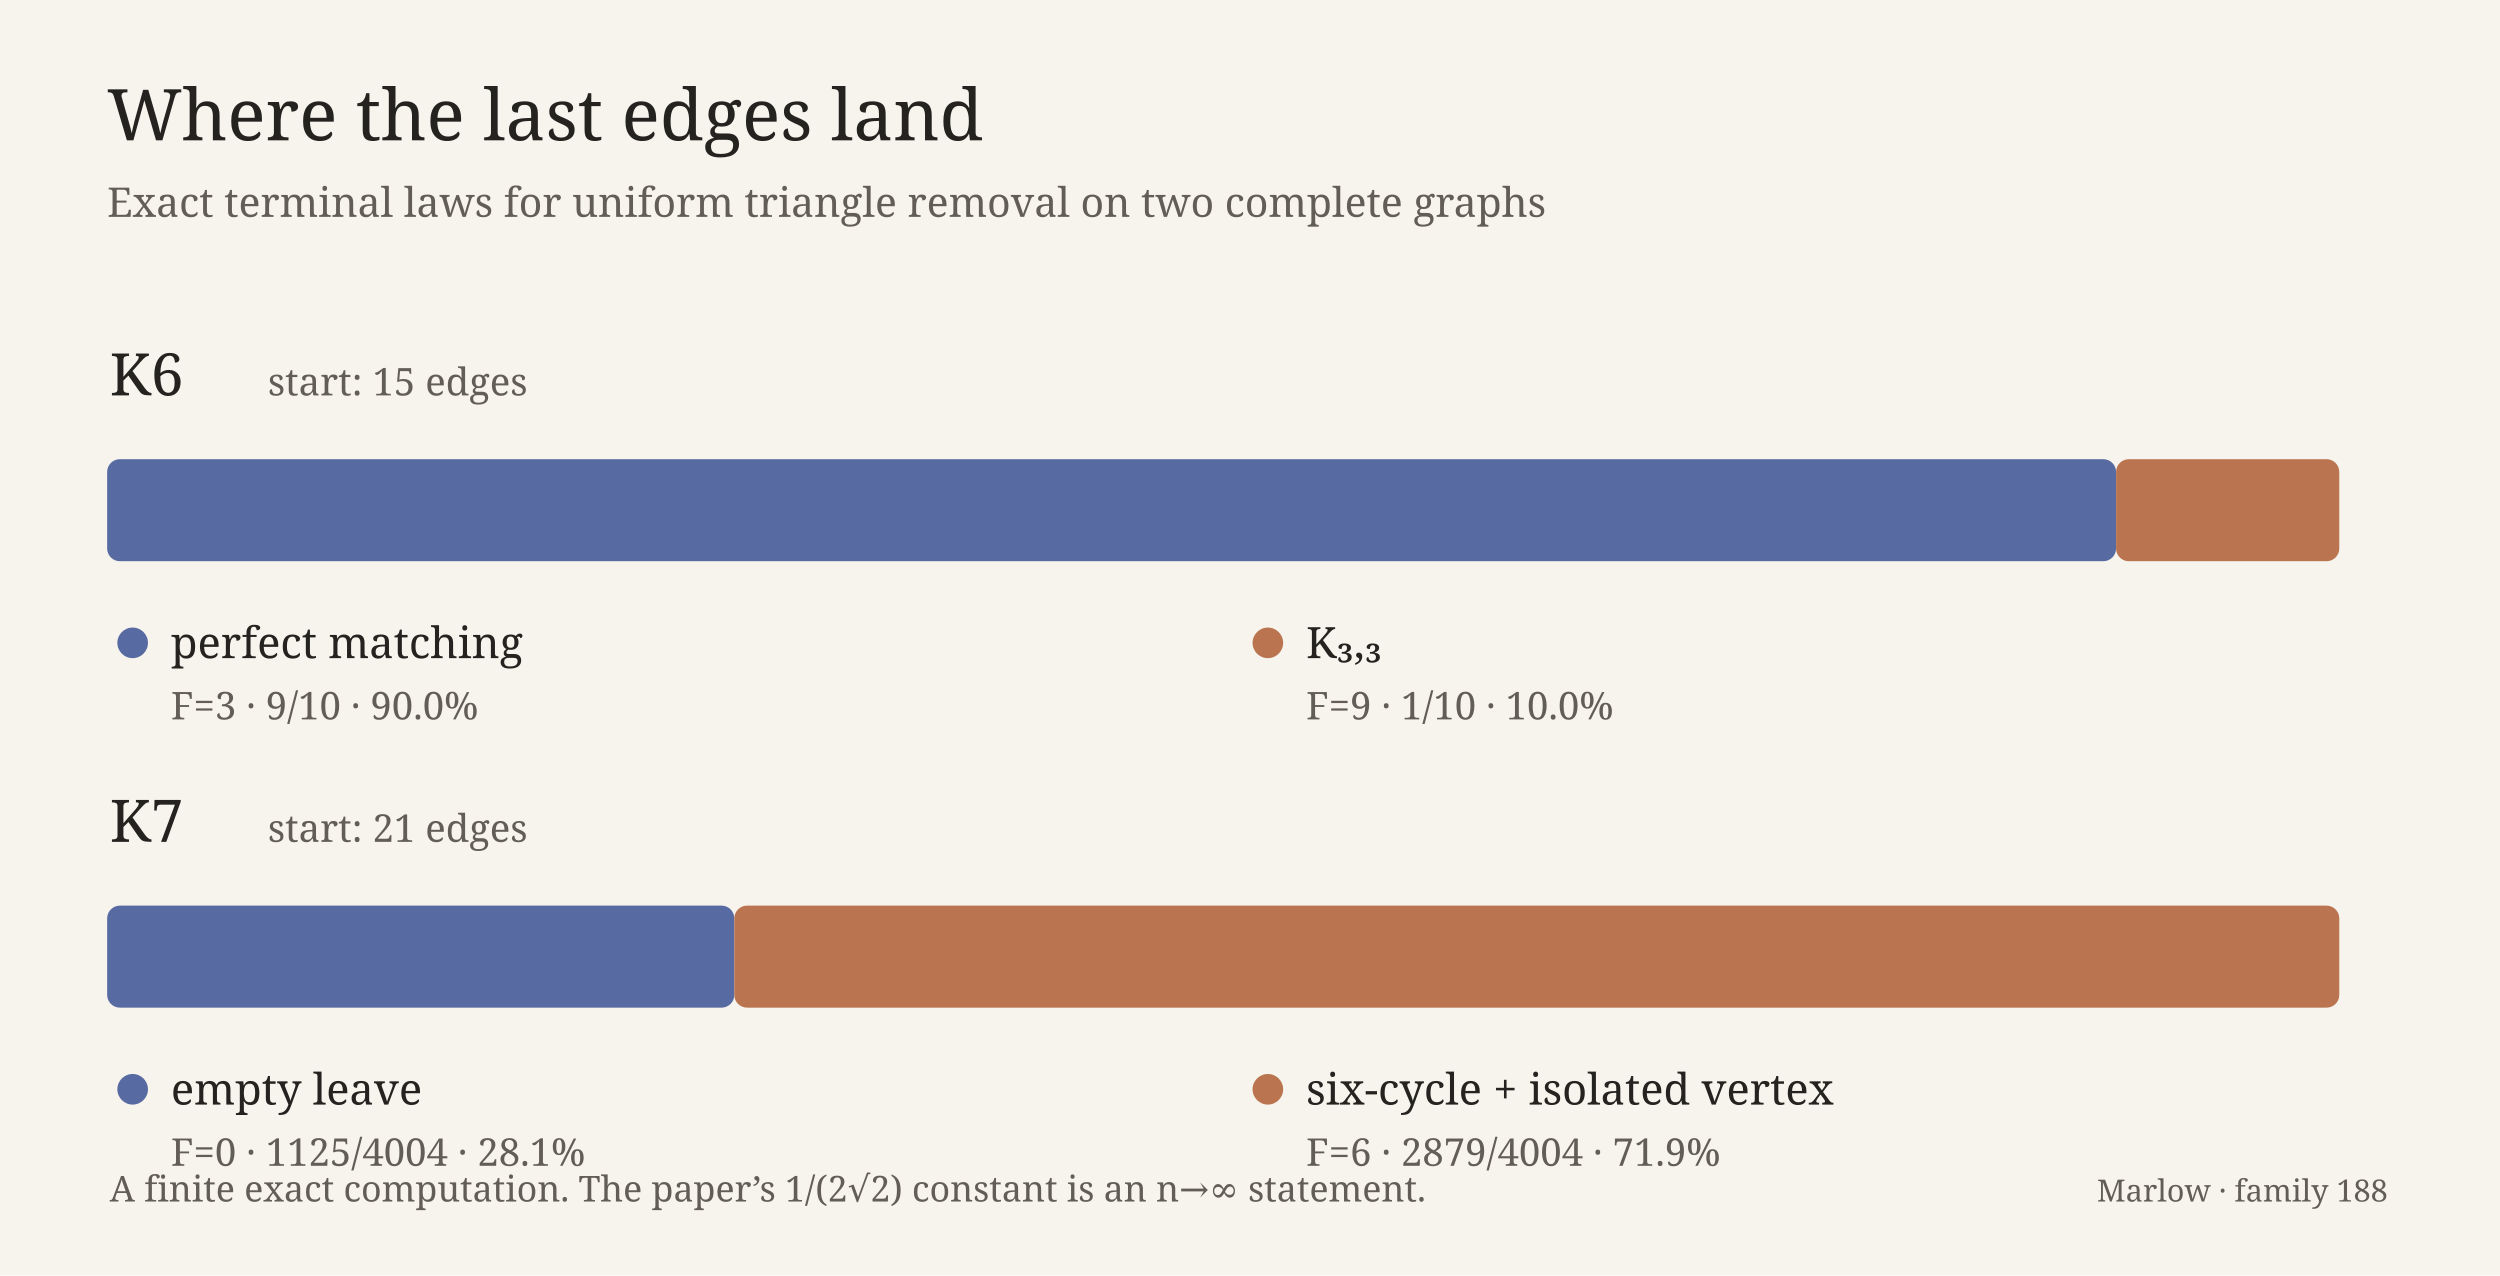
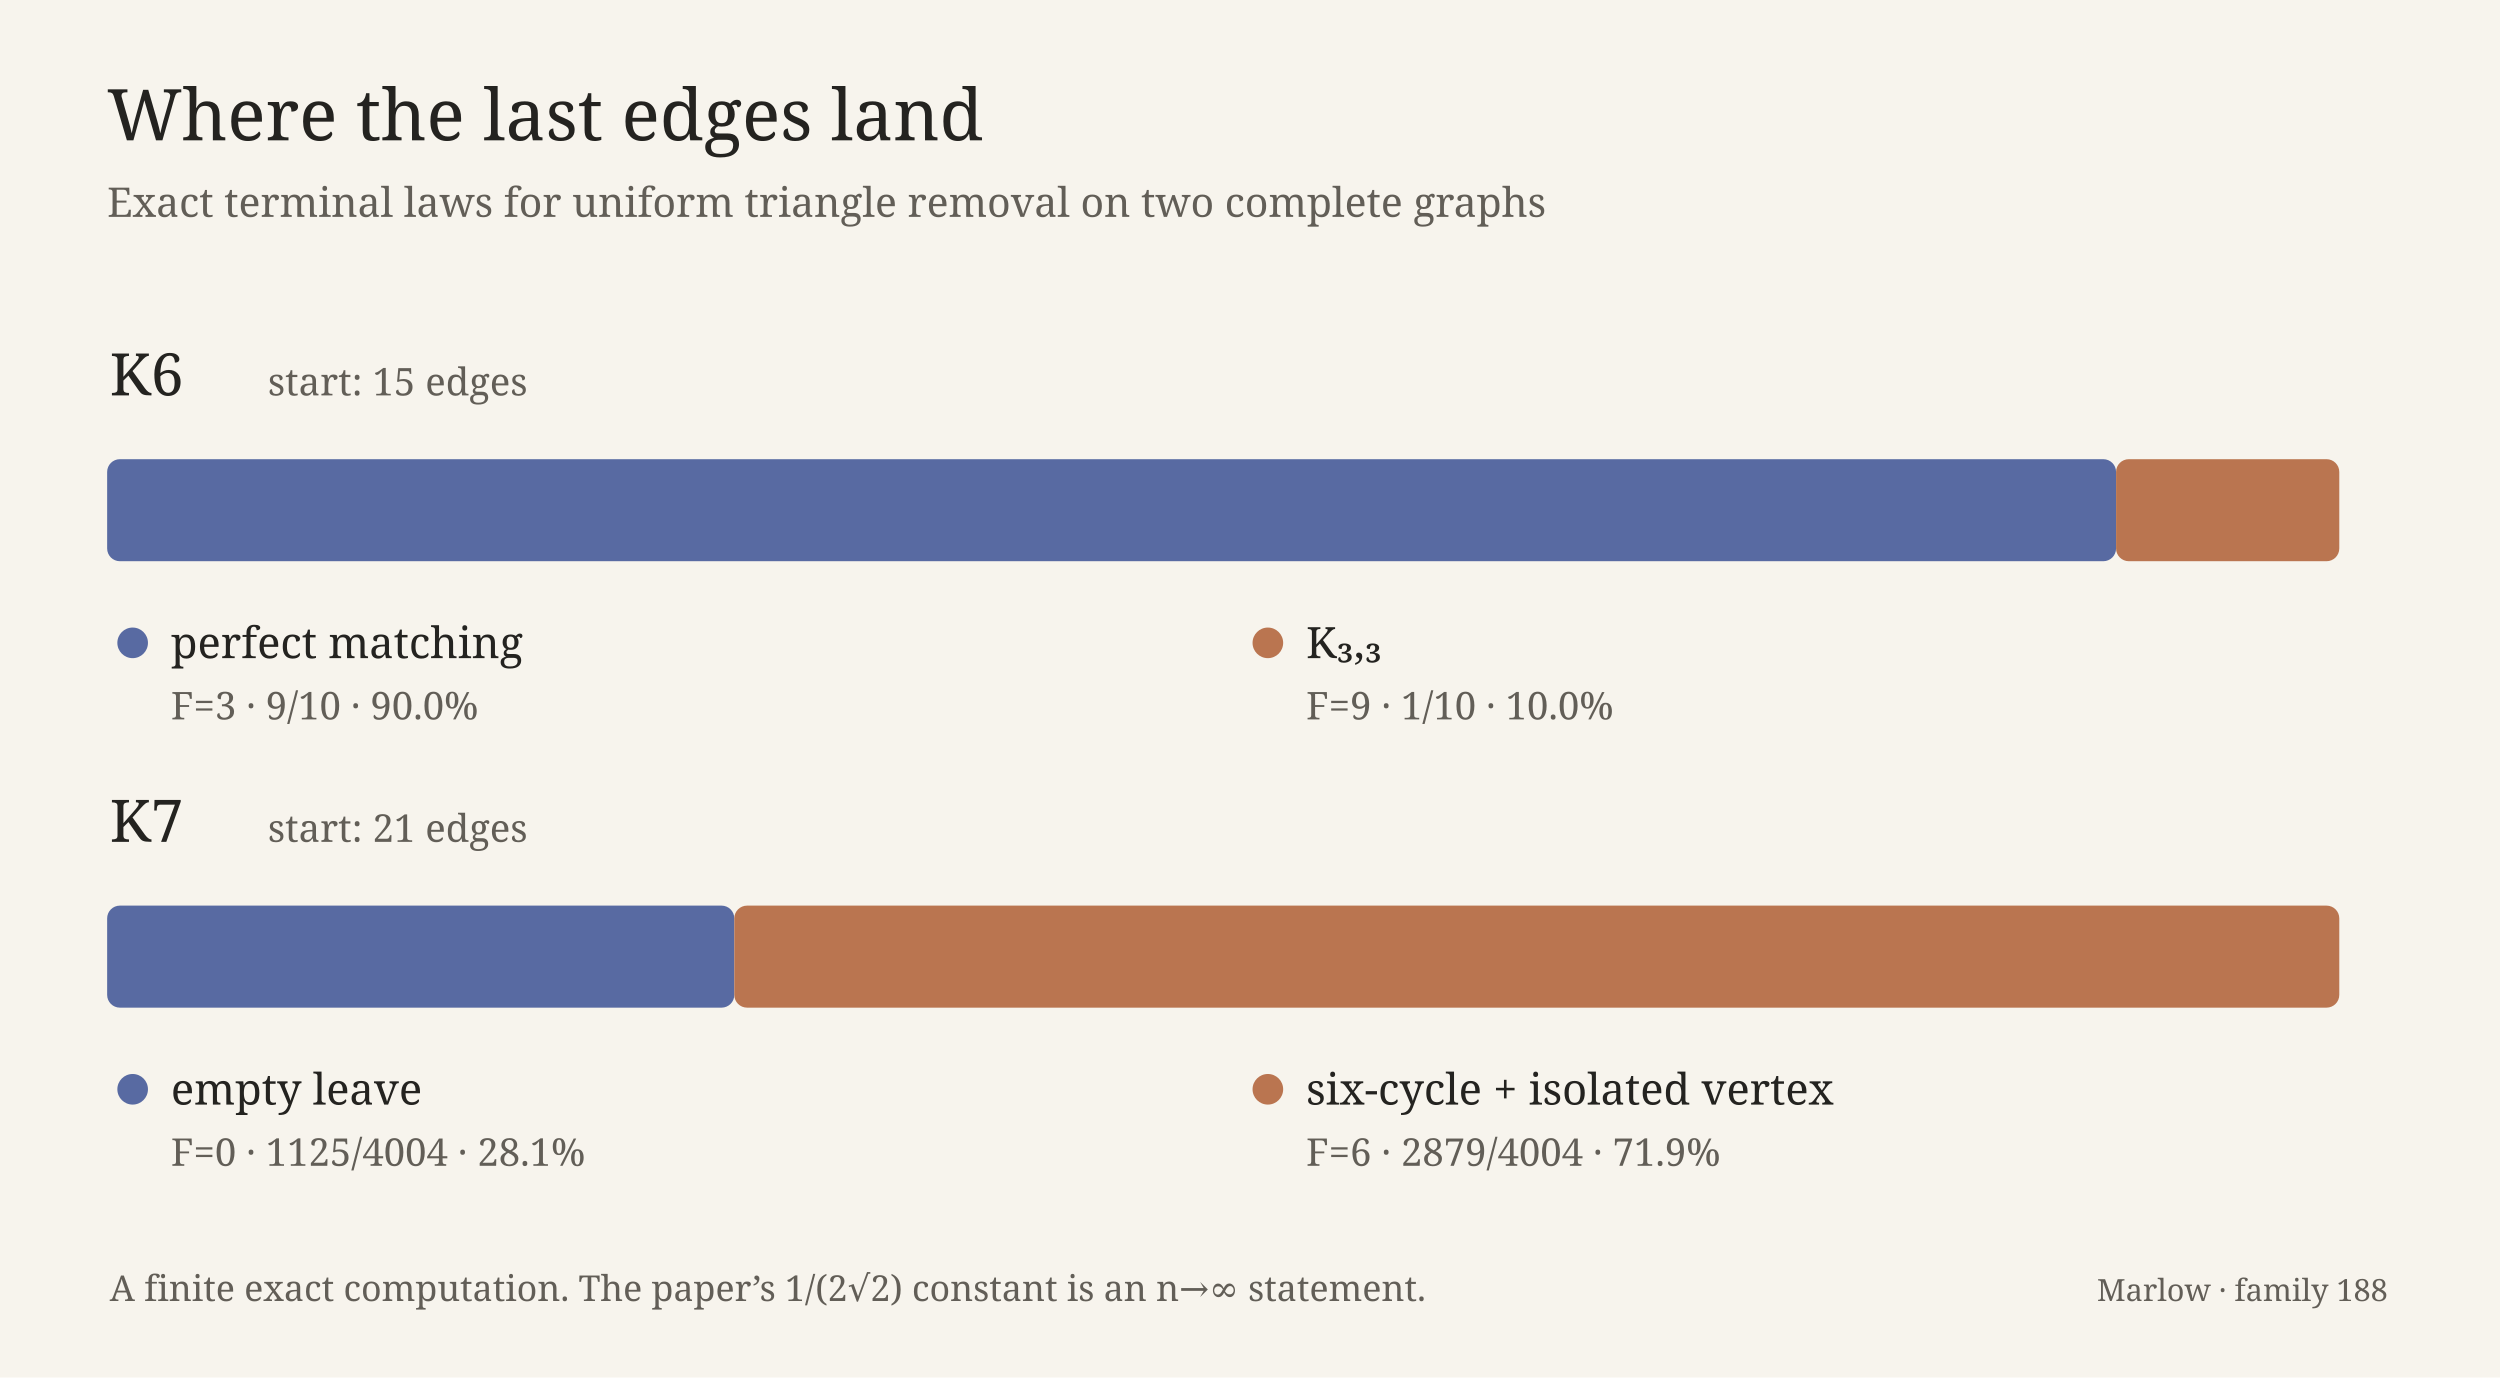
- <svg xmlns="http://www.w3.org/2000/svg" viewBox="0 0 980 500" width="980" height="500" role="img" aria-label="Exact terminal probabilities for triangle removal from K6 and K7" font-family="Georgia,serif">
-   <rect width="980" height="500" fill="#f7f4ed" />
+ <svg xmlns="http://www.w3.org/2000/svg" viewBox="0 0 980 540" width="980" height="540" role="img" aria-label="Exact terminal probabilities for triangle removal from K6 and K7" font-family="Georgia,serif">
+   <rect width="980" height="540" fill="#f7f4ed" />
  <text x="42" y="55" font-size="28" fill="#242320">Where the last edges land</text>
  <text x="42" y="85" font-size="16" fill="#625e57">Exact terminal laws for uniform triangle removal on two complete graphs</text>
  <text x="43" y="155" font-size="23" fill="#242320">K6</text>
  <text x="105" y="155" font-size="15" fill="#625e57">start: 15 edges</text>
  <rect x="42.00" y="180" width="787.50" height="40" rx="5" fill="#586aa2" />
  <rect x="829.50" y="180" width="87.50" height="40" rx="5" fill="#ba7550" />
  <circle cx="52" cy="252" r="6" fill="#586aa2" />
  <text x="67" y="258" font-size="17" fill="#242320">perfect matching</text>
  <text x="67" y="282" font-size="15" fill="#625e57">F=3 · 9/10 · 90.0%</text>
  <circle cx="497" cy="252" r="6" fill="#ba7550" />
  <text x="512" y="258" font-size="17" fill="#242320">K₃,₃</text>
  <text x="512" y="282" font-size="15" fill="#625e57">F=9 · 1/10 · 10.0%</text>
  <text x="43" y="330" font-size="23" fill="#242320">K7</text>
  <text x="105" y="330" font-size="15" fill="#625e57">start: 21 edges</text>
  <rect x="42.00" y="355" width="245.85" height="40" rx="5" fill="#586aa2" />
  <rect x="287.85" y="355" width="629.15" height="40" rx="5" fill="#ba7550" />
  <circle cx="52" cy="427" r="6" fill="#586aa2" />
  <text x="67" y="433" font-size="17" fill="#242320">empty leave</text>
  <text x="67" y="457" font-size="15" fill="#625e57">F=0 · 1125/4004 · 28.1%</text>
  <circle cx="497" cy="427" r="6" fill="#ba7550" />
  <text x="512" y="433" font-size="17" fill="#242320">six-cycle + isolated vertex</text>
  <text x="512" y="457" font-size="15" fill="#625e57">F=6 · 2879/4004 · 71.9%</text>
-   <text x="43" y="471" font-size="14" fill="#625e57">A finite exact computation. The paper’s 1/(2√2) constant is an n→∞ statement.</text>
-   <text x="936" y="471" text-anchor="end" font-size="12" fill="#625e57">Marlow · family 188</text>
+   <text x="43" y="510" font-size="14" fill="#625e57">A finite exact computation. The paper’s 1/(2√2) constant is an n→∞ statement.</text>
+   <text x="936" y="510" text-anchor="end" font-size="12" fill="#625e57">Marlow · family 188</text>
</svg>
